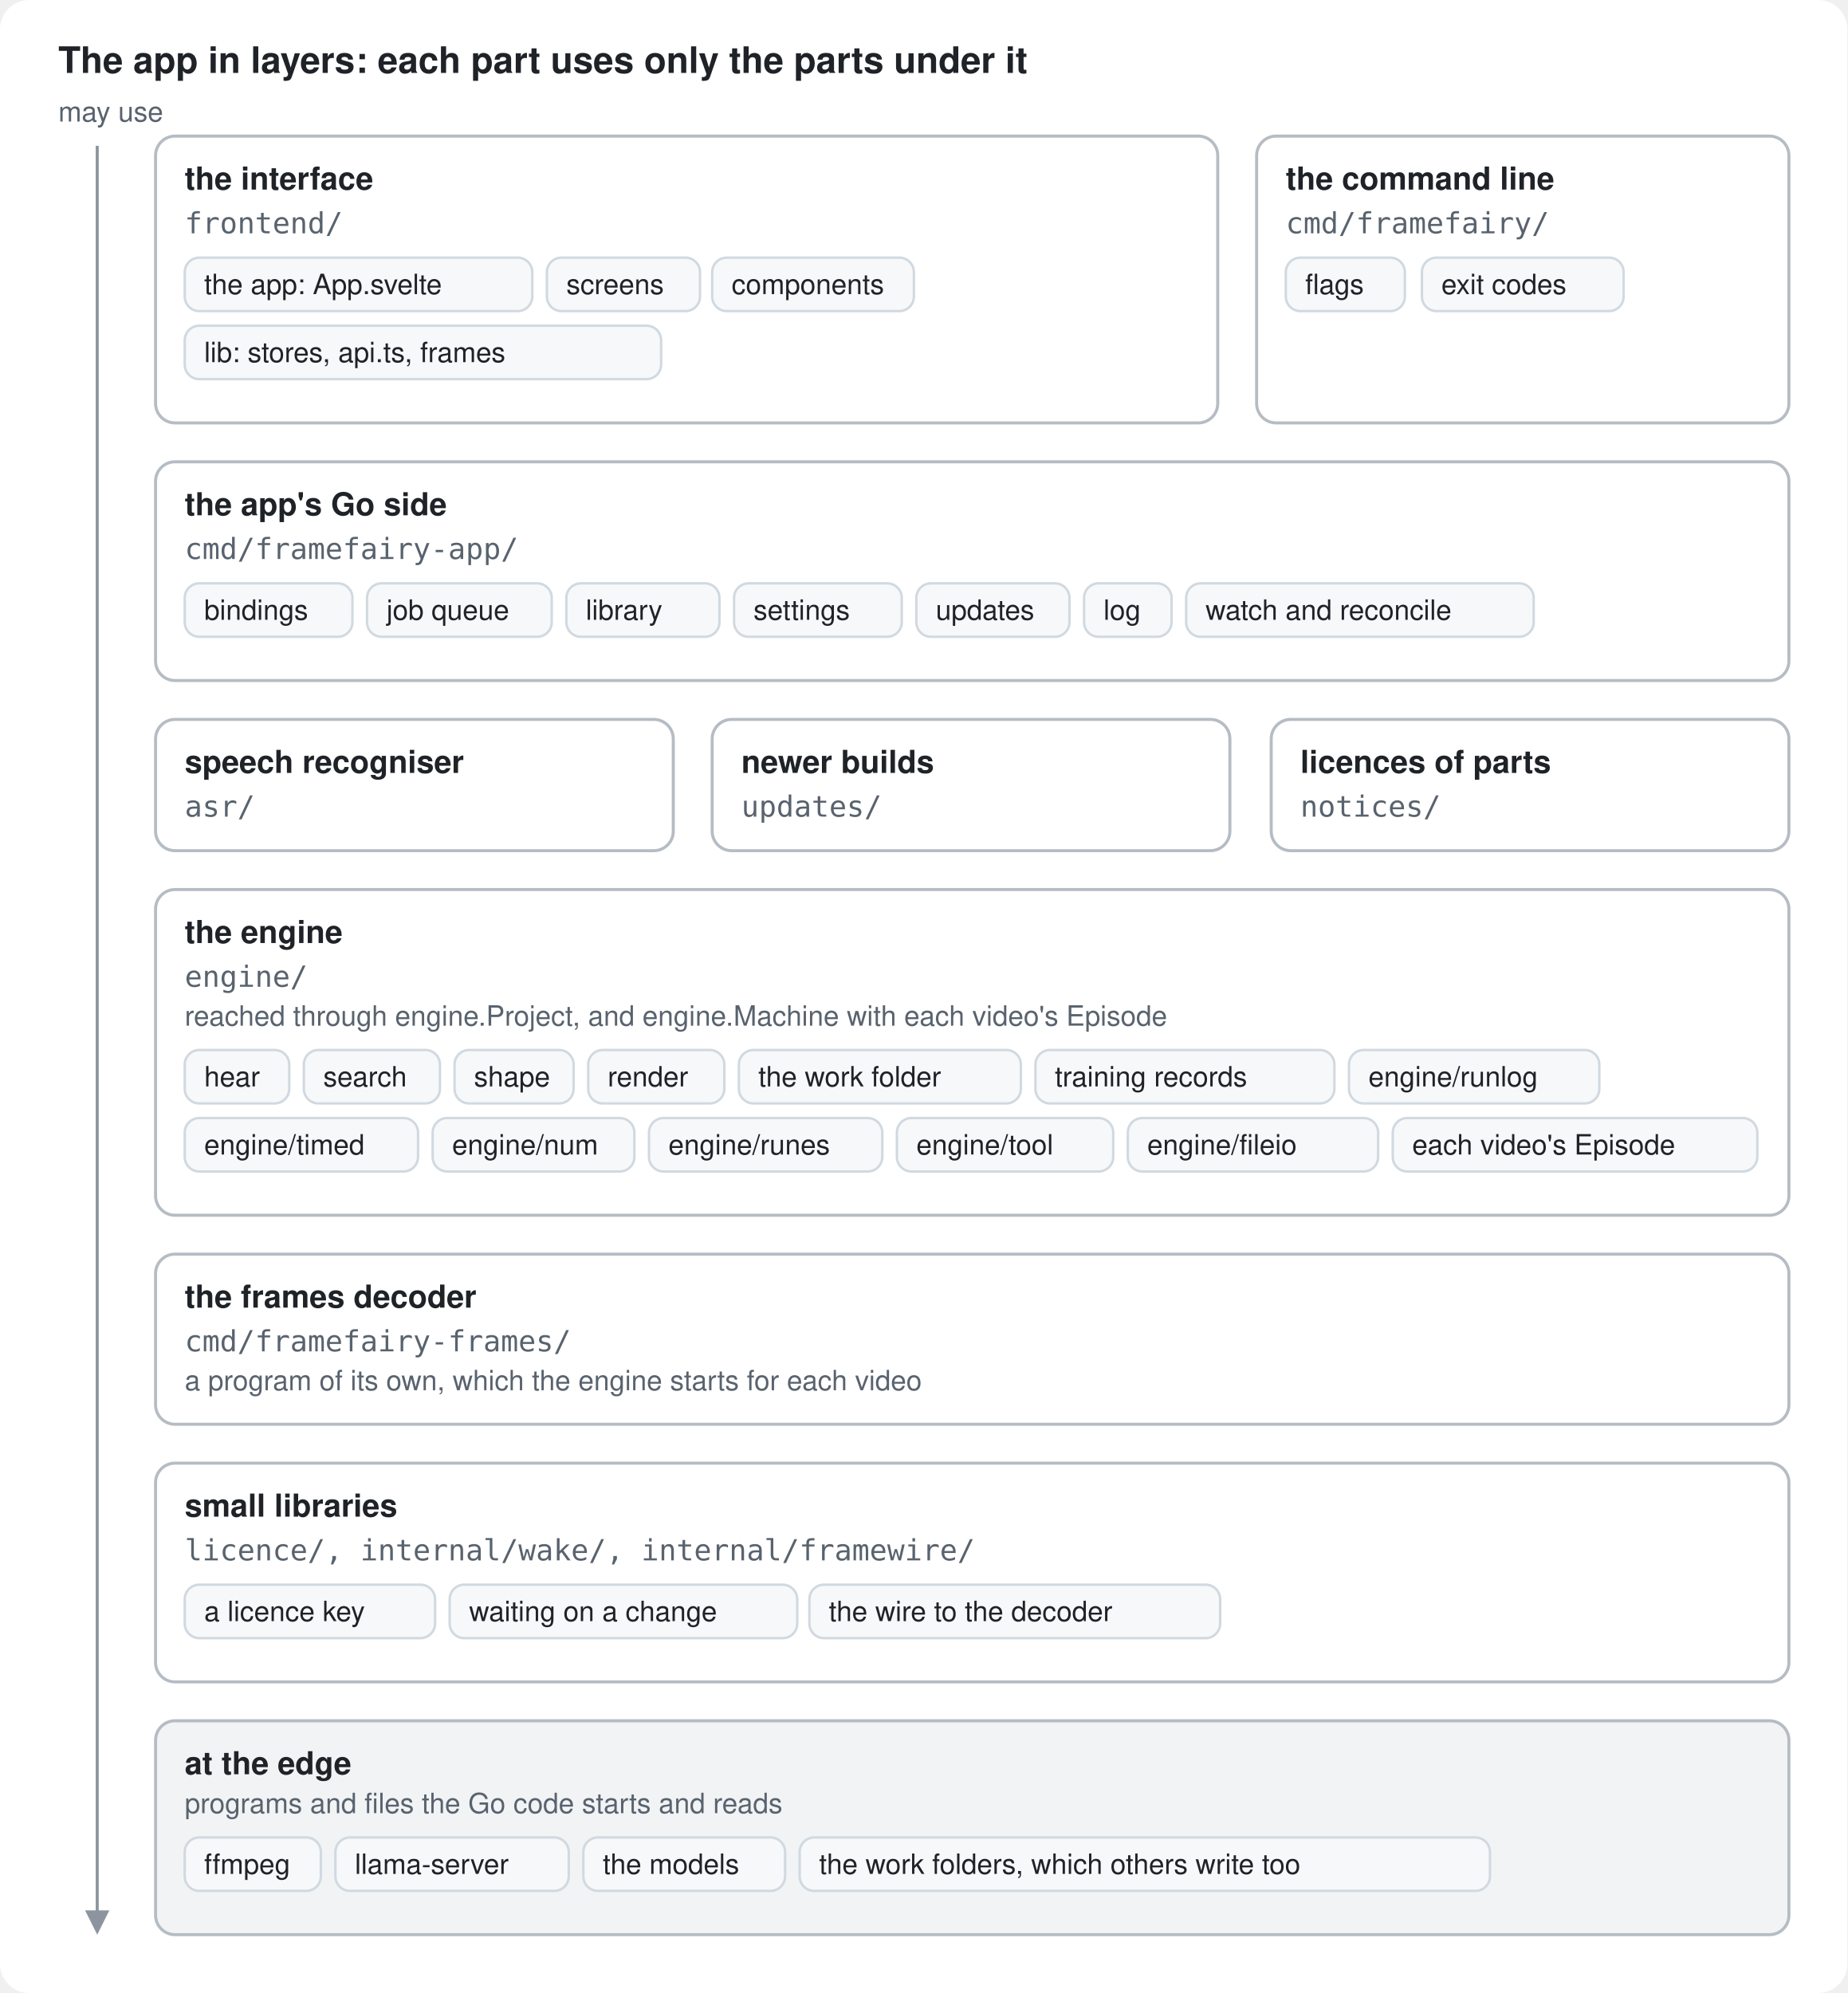
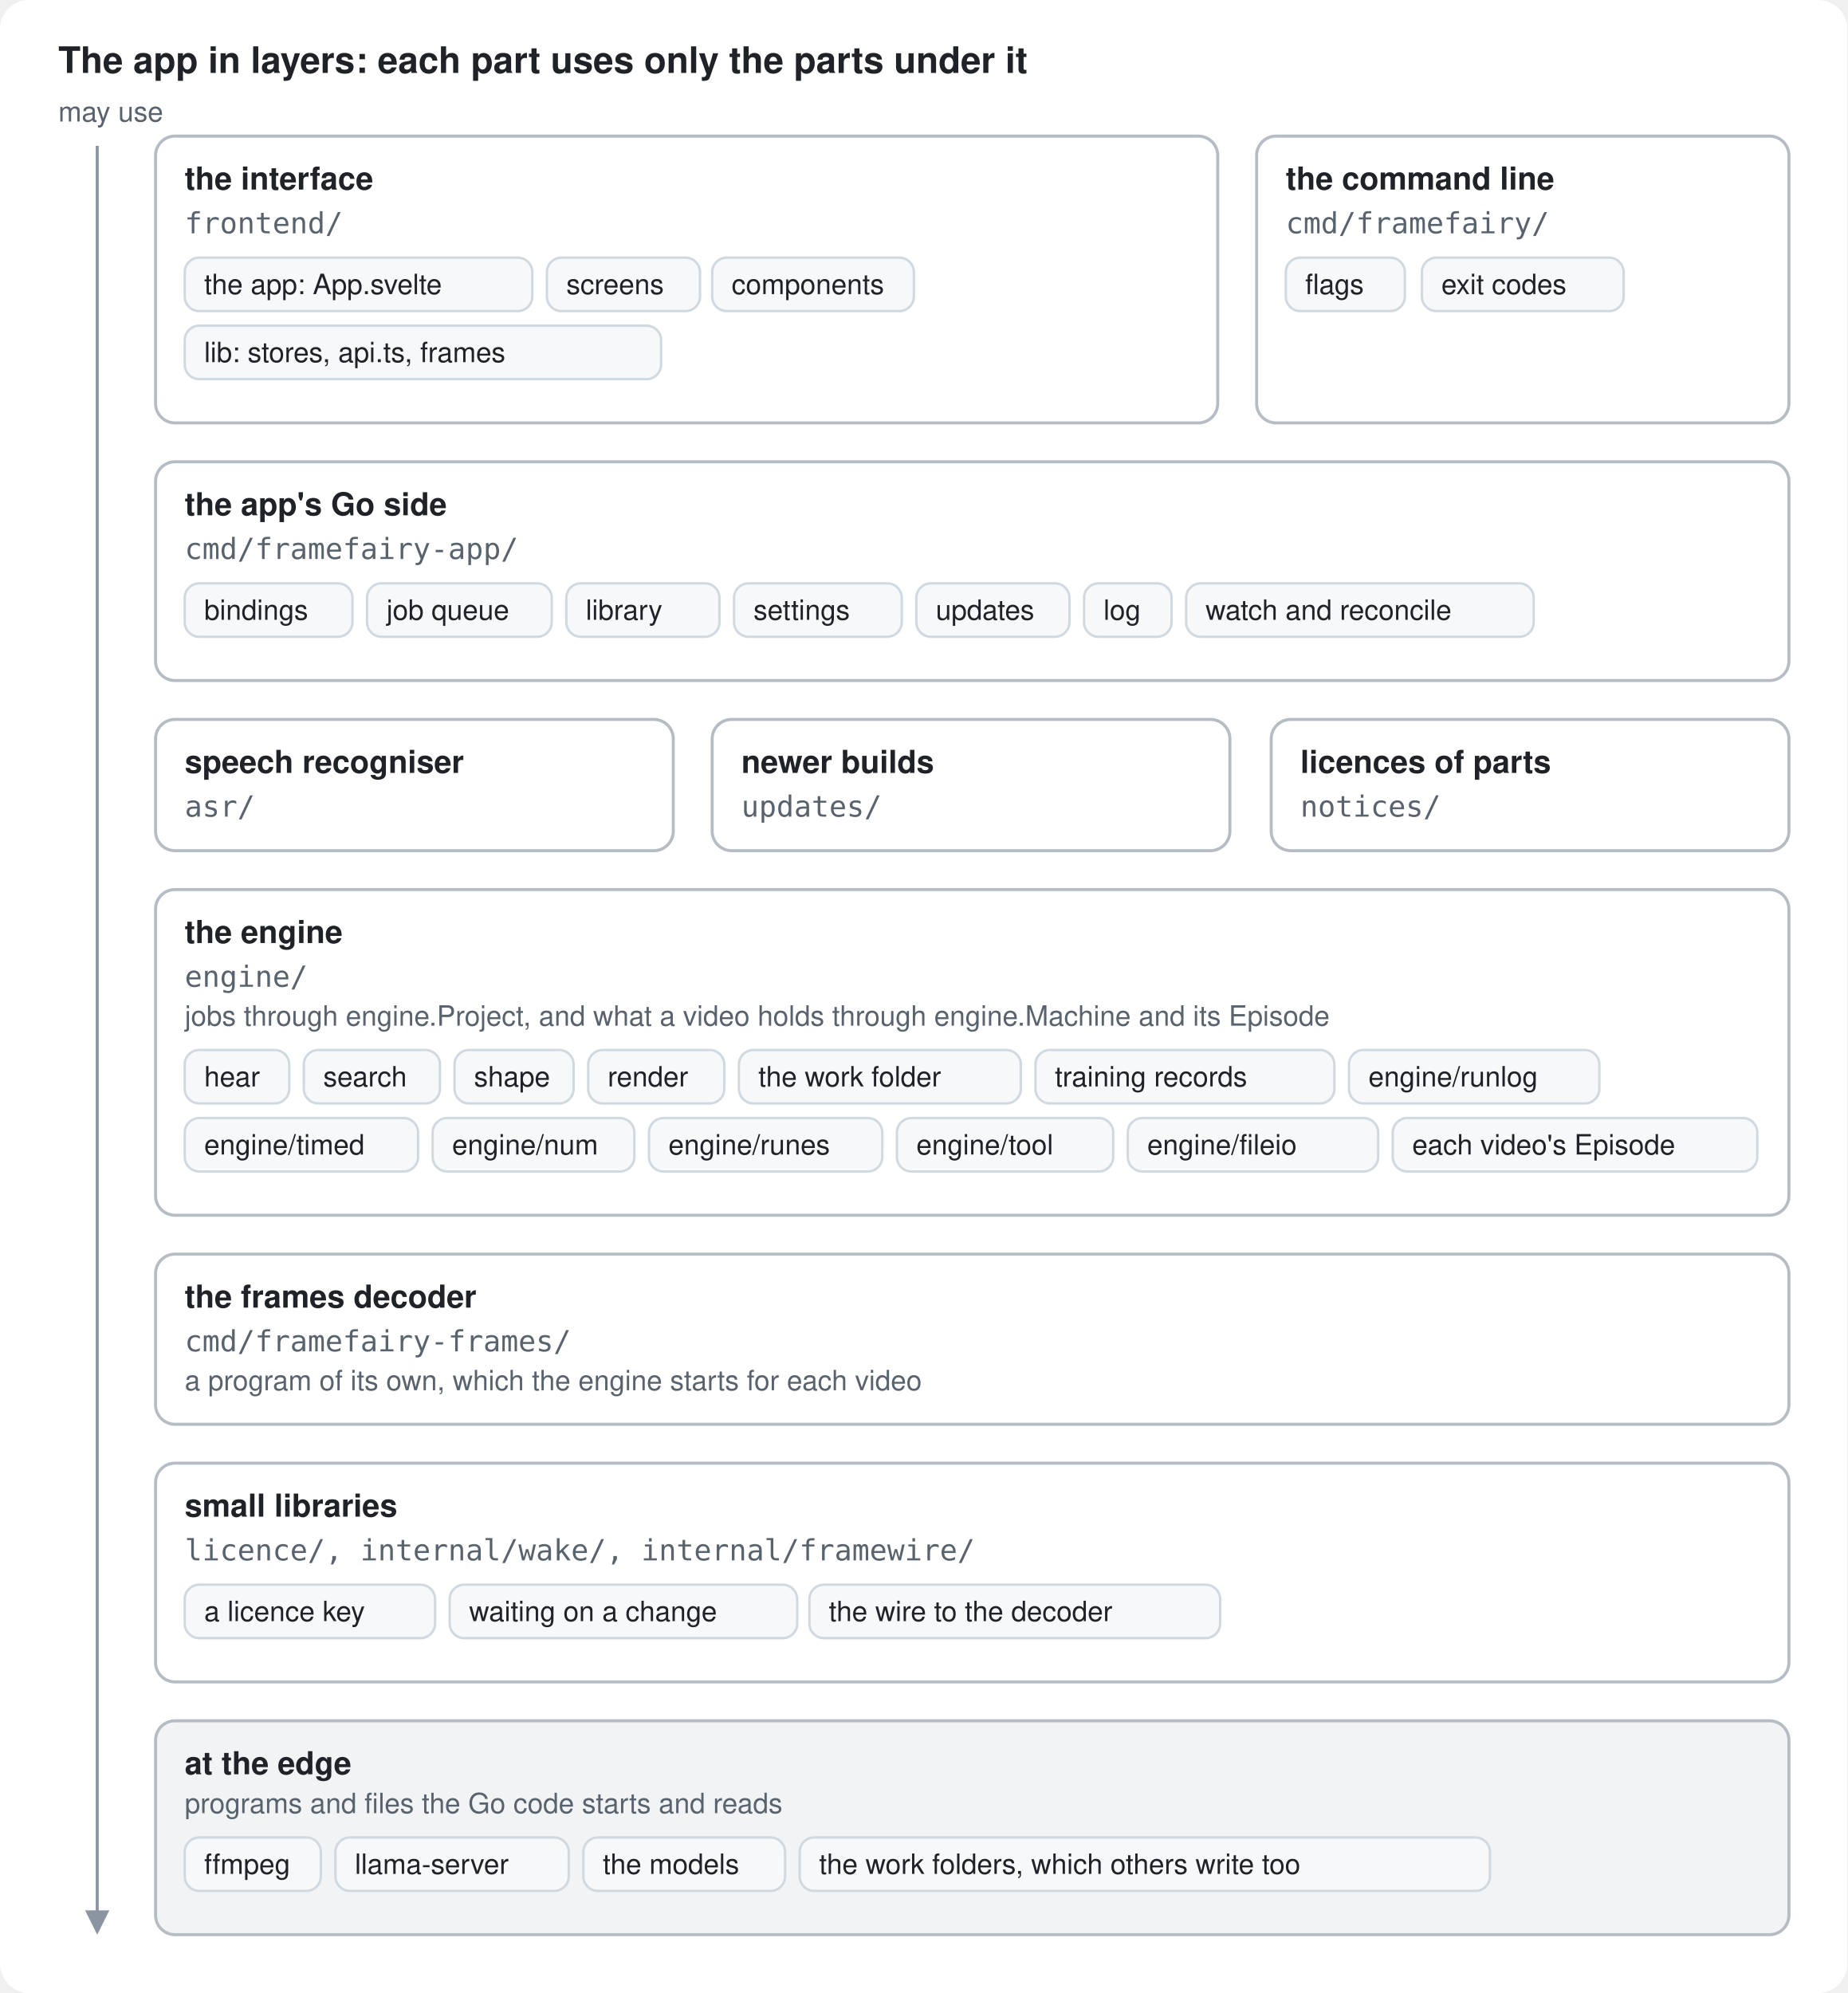
<svg xmlns="http://www.w3.org/2000/svg" viewBox="0 0 760 820" width="760" height="820" role="img" aria-label="The app in layers: each part uses only the parts under it">
  <style>
.t{font:600 15px -apple-system,BlinkMacSystemFont,"Segoe UI",Helvetica,Arial,sans-serif;fill:#1f2328}
.n{font:600 13px -apple-system,BlinkMacSystemFont,"Segoe UI",Helvetica,Arial,sans-serif;fill:#1f2328}
.p{font:12px ui-monospace,SFMono-Regular,Menlo,Consolas,monospace;fill:#59636e}
.q{font:11.5px -apple-system,BlinkMacSystemFont,"Segoe UI",Helvetica,Arial,sans-serif;fill:#59636e}
.c{font:11.5px -apple-system,BlinkMacSystemFont,"Segoe UI",Helvetica,Arial,sans-serif;fill:#1f2328}
.bg{fill:#ffffff}
.box{fill:none;stroke:#b6bcc4;stroke-width:1.25}
.dash{fill:none;stroke:#b6bcc4;stroke-width:1.25;stroke-dasharray:4 4}
.tint{fill:#f1f3f5;stroke:#b6bcc4;stroke-width:1.25}
.chip{fill:#f6f8fa;stroke:#d1d9e0;stroke-width:1}
.ax{stroke:#8c959f;stroke-width:1.25;fill:none}
.ah{fill:#8c959f}
@media (prefers-color-scheme:dark){
.bg{fill:#0d1117}
.t,.n,.c{fill:#f0f6fc}.p,.q{fill:#9198a1}
.box,.dash{stroke:#5d6570}.tint{fill:#1c2128;stroke:#5d6570}
.chip{fill:#212830;stroke:#3d444d}.ax{stroke:#7d8590}.ah{fill:#7d8590}}
</style>
  <rect class="bg" width="760" height="820" rx="12" />
  <text class="t" x="24" y="30">The app in layers: each part uses only the parts under it</text>
  <text class="q" x="24" y="50">may use</text>
  <path class="ax" d="M40 60V790" />
  <path class="ah" d="M35 786L40 796L45 786z" />
  <rect class="box" x="64" y="56" width="437" height="118" rx="8" />
  <text class="n" x="76" y="78">the interface</text>
  <text class="p" x="76" y="96">frontend/</text>
  <rect class="chip" x="76" y="106" width="143" height="22" rx="6" />
  <text class="c" x="84" y="121">the app: App.svelte</text>
  <rect class="chip" x="225" y="106" width="63" height="22" rx="6" />
  <text class="c" x="233" y="121">screens</text>
  <rect class="chip" x="293" y="106" width="83" height="22" rx="6" />
  <text class="c" x="301" y="121">components</text>
  <rect class="chip" x="76" y="134" width="196" height="22" rx="6" />
  <text class="c" x="84" y="149">lib: stores, api.ts, frames</text>
  <rect class="box" x="517" y="56" width="219" height="118" rx="8" />
  <text class="n" x="529" y="78">the command line</text>
  <text class="p" x="529" y="96">cmd/framefairy/</text>
  <rect class="chip" x="529" y="106" width="49" height="22" rx="6" />
  <text class="c" x="537" y="121">flags</text>
  <rect class="chip" x="585" y="106" width="83" height="22" rx="6" />
  <text class="c" x="593" y="121">exit codes</text>
  <rect class="box" x="64" y="190" width="672" height="90" rx="8" />
  <text class="n" x="76" y="212">the app's Go side</text>
  <text class="p" x="76" y="230">cmd/framefairy-app/</text>
  <rect class="chip" x="76" y="240" width="69" height="22" rx="6" />
  <text class="c" x="84" y="255">bindings</text>
  <rect class="chip" x="151" y="240" width="76" height="22" rx="6" />
  <text class="c" x="159" y="255">job queue</text>
  <rect class="chip" x="233" y="240" width="63" height="22" rx="6" />
  <text class="c" x="241" y="255">library</text>
  <rect class="chip" x="302" y="240" width="69" height="22" rx="6" />
  <text class="c" x="310" y="255">settings</text>
  <rect class="chip" x="377" y="240" width="63" height="22" rx="6" />
  <text class="c" x="385" y="255">updates</text>
  <rect class="chip" x="446" y="240" width="36" height="22" rx="6" />
  <text class="c" x="454" y="255">log</text>
  <rect class="chip" x="488" y="240" width="143" height="22" rx="6" />
  <text class="c" x="496" y="255">watch and reconcile</text>
  <rect class="box" x="64" y="296" width="213" height="54" rx="8" />
  <text class="n" x="76" y="318">speech recogniser</text>
  <text class="p" x="76" y="336">asr/</text>
  <rect class="box" x="293" y="296" width="213" height="54" rx="8" />
  <text class="n" x="305" y="318">newer builds</text>
  <text class="p" x="305" y="336">updates/</text>
  <rect class="box" x="523" y="296" width="213" height="54" rx="8" />
  <text class="n" x="535" y="318">licences of parts</text>
  <text class="p" x="535" y="336">notices/</text>
  <rect class="box" x="64" y="366" width="672" height="134" rx="8" />
  <text class="n" x="76" y="388">the engine</text>
  <text class="p" x="76" y="406">engine/</text>
-   <text class="q" x="76" y="422">reached through engine.Project, and engine.Machine with each video's Episode</text>
+   <text class="q" x="76" y="422">jobs through engine.Project, and what a video holds through engine.Machine and its Episode</text>
  <rect class="chip" x="76" y="432" width="43" height="22" rx="6" />
  <text class="c" x="84" y="447">hear</text>
  <rect class="chip" x="125" y="432" width="56" height="22" rx="6" />
  <text class="c" x="133" y="447">search</text>
  <rect class="chip" x="187" y="432" width="49" height="22" rx="6" />
  <text class="c" x="195" y="447">shape</text>
  <rect class="chip" x="242" y="432" width="56" height="22" rx="6" />
  <text class="c" x="250" y="447">render</text>
  <rect class="chip" x="304" y="432" width="116" height="22" rx="6" />
  <text class="c" x="312" y="447">the work folder</text>
  <rect class="chip" x="426" y="432" width="123" height="22" rx="6" />
  <text class="c" x="434" y="447">training records</text>
  <rect class="chip" x="555" y="432" width="103" height="22" rx="6" />
  <text class="c" x="563" y="447">engine/runlog</text>
  <rect class="chip" x="573" y="460" width="150" height="22" rx="6" />
  <text class="c" x="581" y="475">each video's Episode</text>
  <rect class="chip" x="76" y="460" width="96" height="22" rx="6" />
  <text class="c" x="84" y="475">engine/timed</text>
  <rect class="chip" x="178" y="460" width="83" height="22" rx="6" />
  <text class="c" x="186" y="475">engine/num</text>
  <rect class="chip" x="267" y="460" width="96" height="22" rx="6" />
  <text class="c" x="275" y="475">engine/runes</text>
  <rect class="chip" x="369" y="460" width="89" height="22" rx="6" />
  <text class="c" x="377" y="475">engine/tool</text>
  <rect class="chip" x="464" y="460" width="103" height="22" rx="6" />
  <text class="c" x="472" y="475">engine/fileio</text>
  <rect class="box" x="64" y="516" width="672" height="70" rx="8" />
  <text class="n" x="76" y="538">the frames decoder</text>
  <text class="p" x="76" y="556">cmd/framefairy-frames/</text>
  <text class="q" x="76" y="572">a program of its own, which the engine starts for each video</text>
  <rect class="box" x="64" y="602" width="672" height="90" rx="8" />
  <text class="n" x="76" y="624">small libraries</text>
  <text class="p" x="76" y="642">licence/, internal/wake/, internal/framewire/</text>
  <rect class="chip" x="76" y="652" width="103" height="22" rx="6" />
  <text class="c" x="84" y="667">a licence key</text>
  <rect class="chip" x="185" y="652" width="143" height="22" rx="6" />
  <text class="c" x="193" y="667">waiting on a change</text>
  <rect class="chip" x="333" y="652" width="169" height="22" rx="6" />
  <text class="c" x="341" y="667">the wire to the decoder</text>
  <rect class="tint" x="64" y="708" width="672" height="88" rx="8" />
  <text class="n" x="76" y="730">at the edge</text>
  <text class="q" x="76" y="746">programs and files the Go code starts and reads</text>
  <rect class="chip" x="76" y="756" width="56" height="22" rx="6" />
  <text class="c" x="84" y="771">ffmpeg</text>
  <rect class="chip" x="138" y="756" width="96" height="22" rx="6" />
  <text class="c" x="146" y="771">llama-server</text>
  <rect class="chip" x="240" y="756" width="83" height="22" rx="6" />
  <text class="c" x="248" y="771">the models</text>
  <rect class="chip" x="329" y="756" width="284" height="22" rx="6" />
  <text class="c" x="337" y="771">the work folders, which others write too</text>
</svg>
